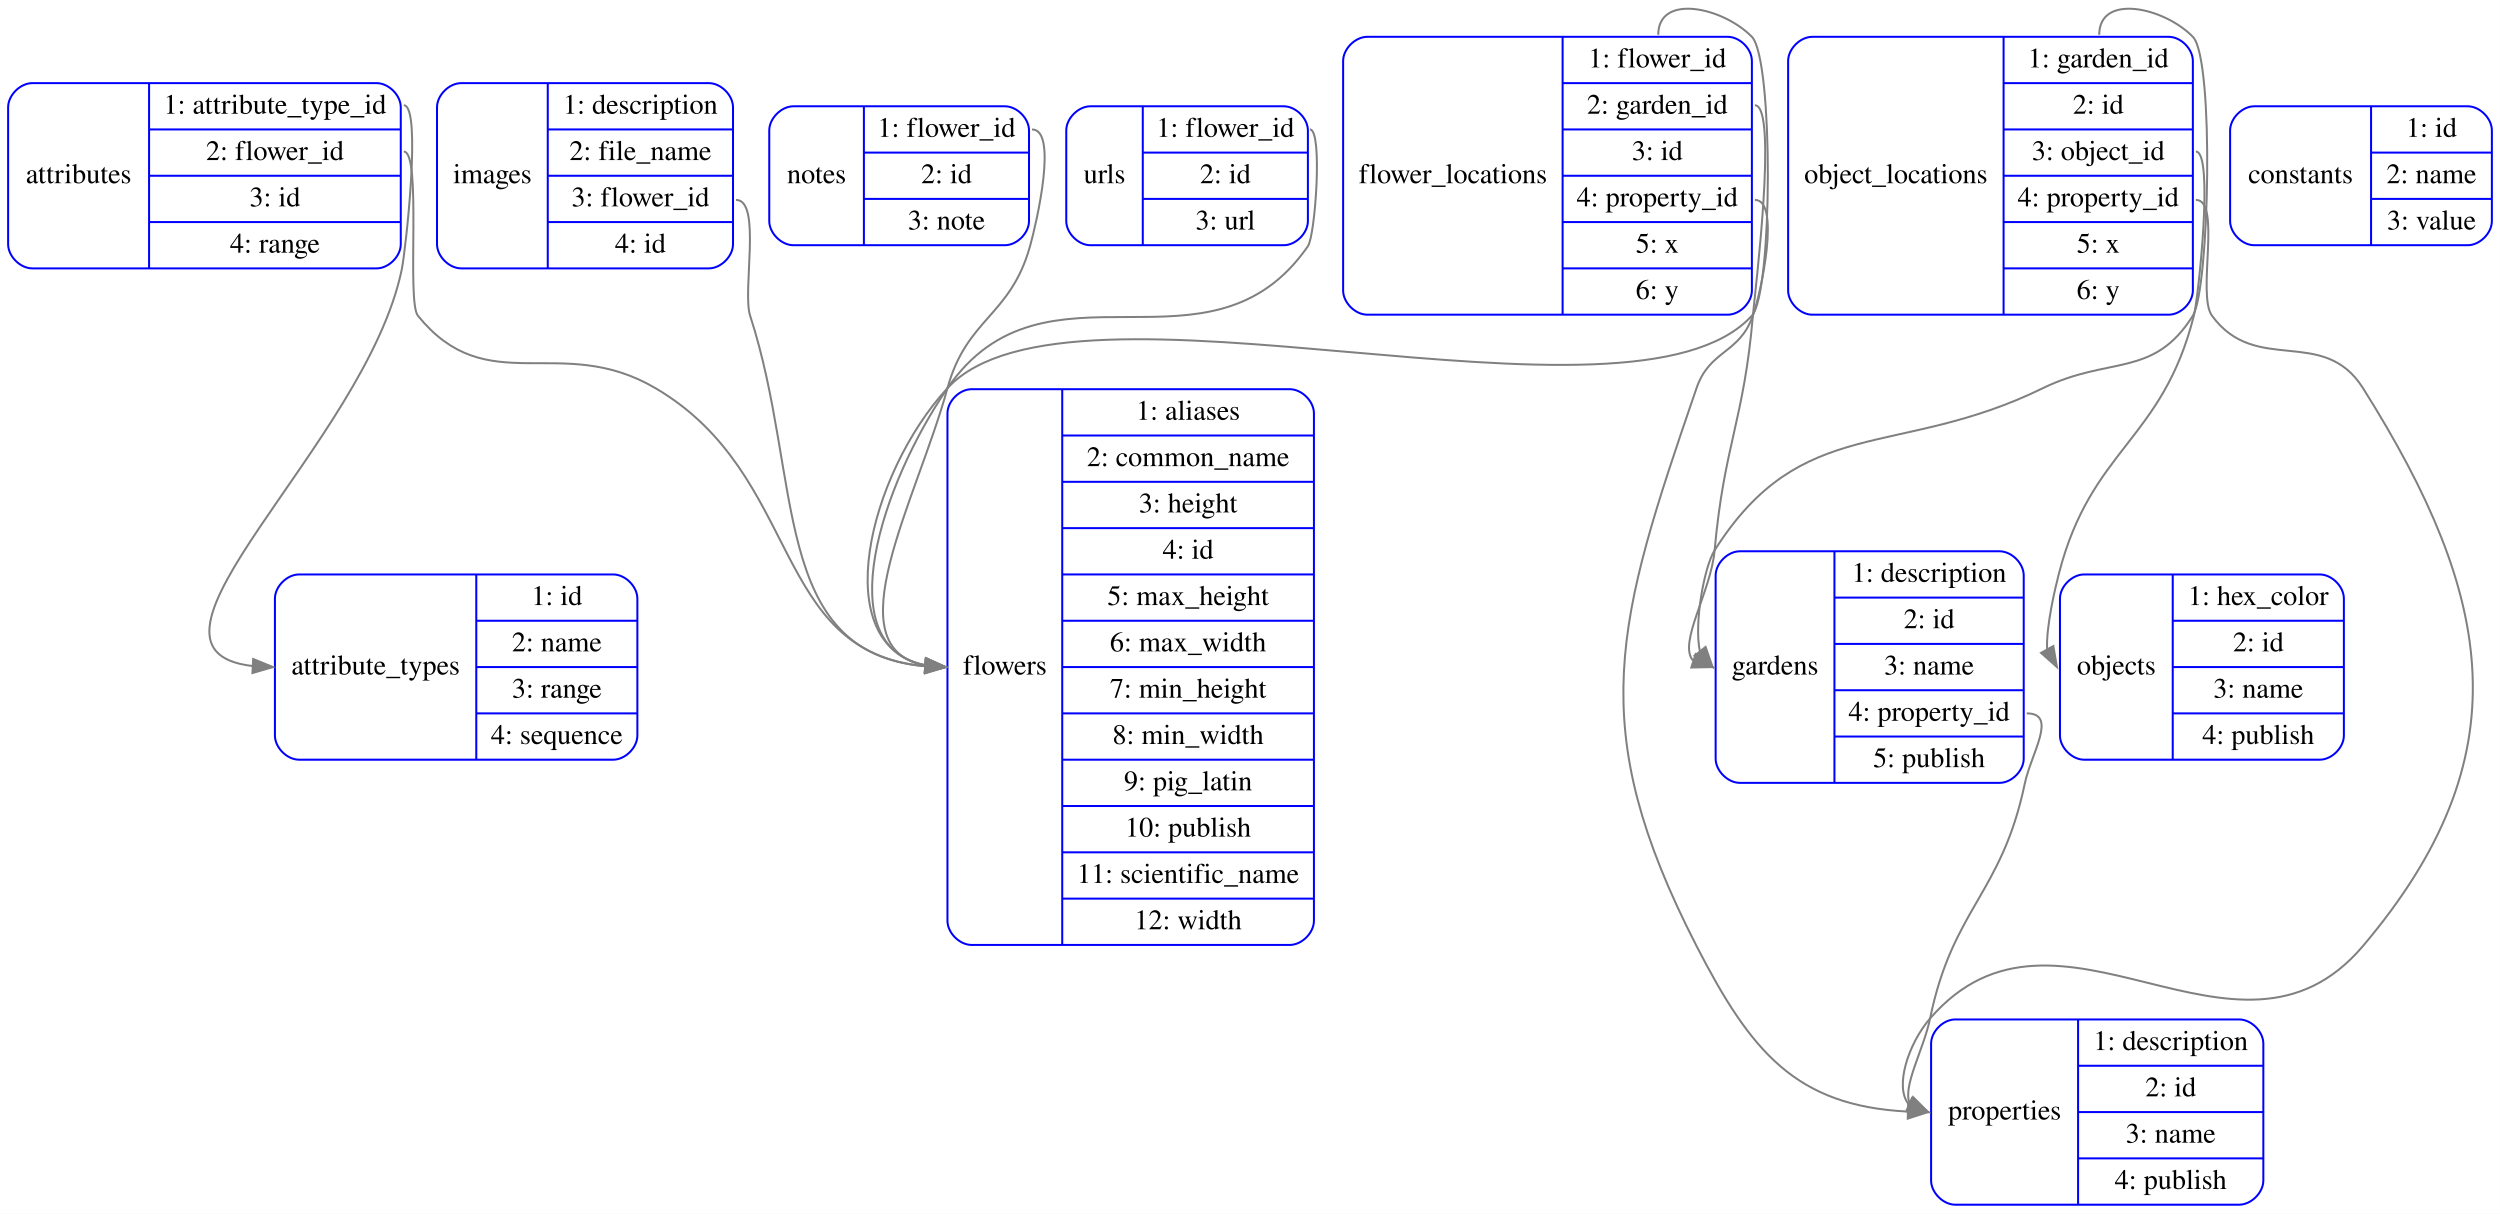
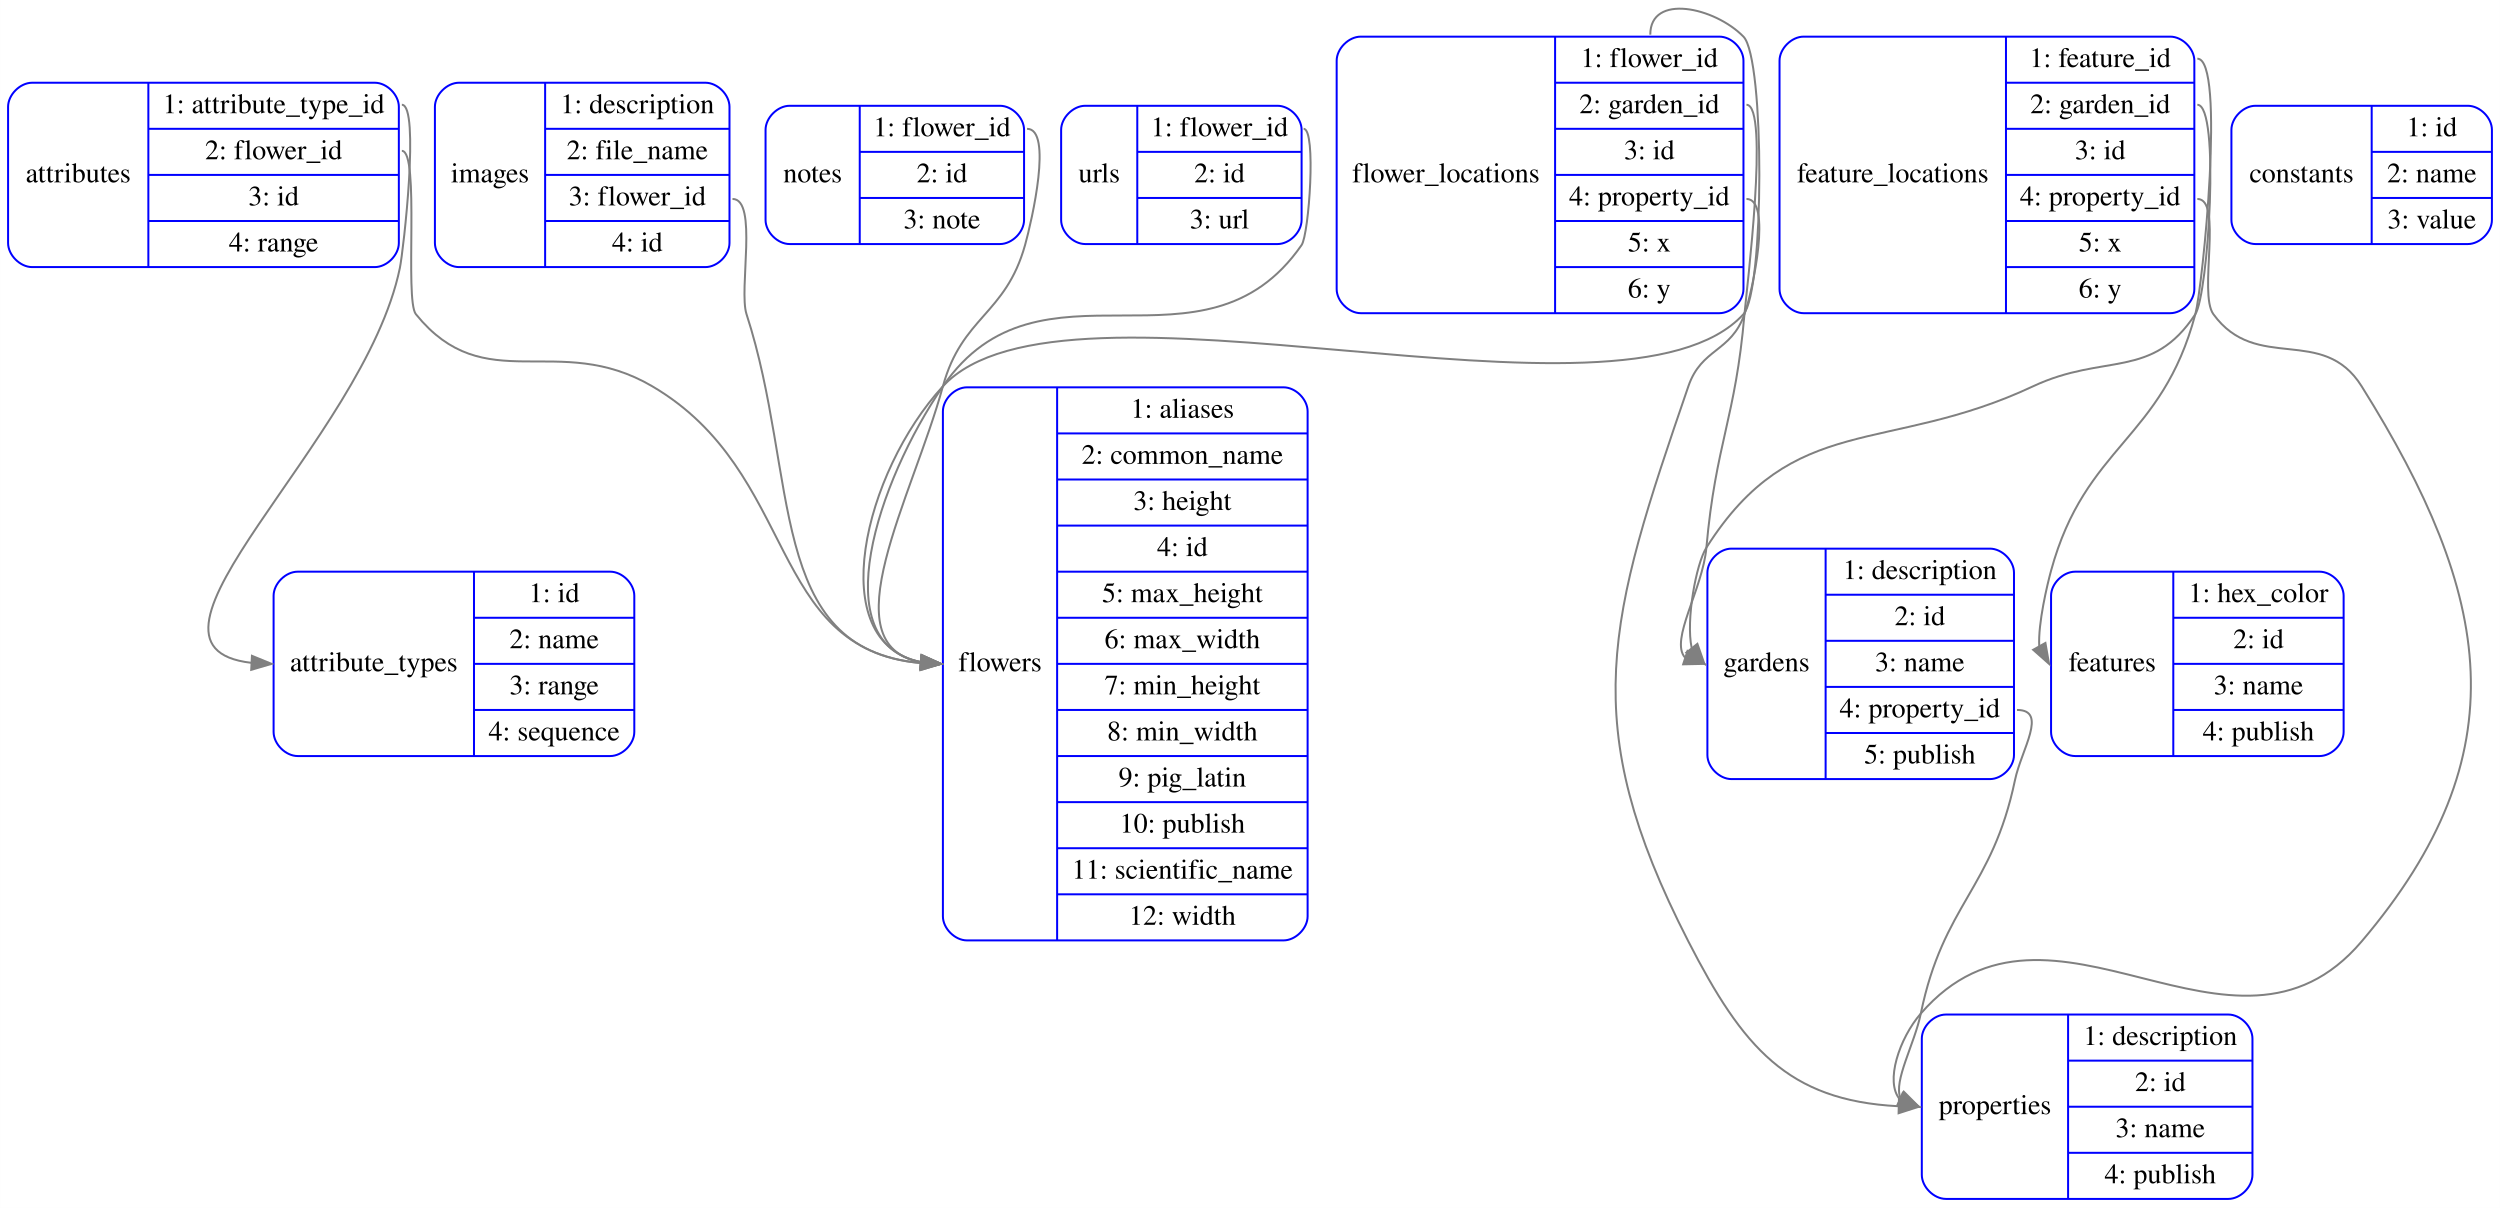
- <svg xmlns="http://www.w3.org/2000/svg" width="1242pt" height="603pt" viewBox="0.00 0.00 1241.50 602.79">
+ <svg xmlns="http://www.w3.org/2000/svg" width="1248pt" height="603pt" viewBox="0.00 0.00 1247.50 602.79">
  <g id="graph0" class="graph" transform="scale(1 1) rotate(0) translate(4 598.785)">
-     <polygon fill="white" stroke="none" points="-4,4 -4,-598.785 1237.5,-598.785 1237.5,4 -4,4" />
+     <polygon fill="white" stroke="none" points="-4,4 -4,-598.785 1243.5,-598.785 1243.5,4 -4,4" />
    <g id="node1" class="node">
      <path fill="none" stroke="blue" d="M144.5,-221.5C144.5,-221.5 300.5,-221.5 300.5,-221.5 306.5,-221.5 312.5,-227.5 312.5,-233.5 312.5,-233.5 312.5,-301.5 312.5,-301.5 312.5,-307.5 306.5,-313.5 300.5,-313.5 300.5,-313.5 144.5,-313.5 144.5,-313.5 138.5,-313.5 132.5,-307.5 132.5,-301.5 132.5,-301.5 132.5,-233.5 132.5,-233.5 132.5,-227.5 138.5,-221.5 144.5,-221.5" />
      <text text-anchor="middle" x="182.5" y="-263.8" font-family="Times,serif" font-size="14.00">attribute_types</text>
      <polyline fill="none" stroke="blue" points="232.5,-221.5 232.5,-313.5 " />
      <text text-anchor="middle" x="272.5" y="-298.3" font-family="Times,serif" font-size="14.00">1: id</text>
      <polyline fill="none" stroke="blue" points="232.5,-290.5 312.5,-290.5 " />
      <text text-anchor="middle" x="272.5" y="-275.3" font-family="Times,serif" font-size="14.00">2: name</text>
      <polyline fill="none" stroke="blue" points="232.5,-267.5 312.5,-267.5 " />
      <text text-anchor="middle" x="272.5" y="-252.3" font-family="Times,serif" font-size="14.00">3: range</text>
      <polyline fill="none" stroke="blue" points="232.5,-244.5 312.5,-244.5 " />
      <text text-anchor="middle" x="272.5" y="-229.3" font-family="Times,serif" font-size="14.00">4: sequence</text>
    </g>
    <g id="node2" class="node">
      <path fill="none" stroke="blue" d="M12,-465.5C12,-465.5 183,-465.5 183,-465.5 189,-465.5 195,-471.5 195,-477.5 195,-477.5 195,-545.5 195,-545.5 195,-551.5 189,-557.5 183,-557.5 183,-557.5 12,-557.5 12,-557.5 6,-557.5 0,-551.5 0,-545.5 0,-545.5 0,-477.5 0,-477.5 0,-471.5 6,-465.5 12,-465.5" />
      <text text-anchor="middle" x="35" y="-507.8" font-family="Times,serif" font-size="14.00">attributes</text>
      <polyline fill="none" stroke="blue" points="70,-465.5 70,-557.5 " />
      <text text-anchor="middle" x="132.5" y="-542.3" font-family="Times,serif" font-size="14.00">1: attribute_type_id</text>
      <polyline fill="none" stroke="blue" points="70,-534.5 195,-534.5 " />
      <text text-anchor="middle" x="132.5" y="-519.3" font-family="Times,serif" font-size="14.00">2: flower_id</text>
      <polyline fill="none" stroke="blue" points="70,-511.5 195,-511.5 " />
      <text text-anchor="middle" x="132.5" y="-496.3" font-family="Times,serif" font-size="14.00">3: id</text>
      <polyline fill="none" stroke="blue" points="70,-488.5 195,-488.5 " />
      <text text-anchor="middle" x="132.5" y="-473.3" font-family="Times,serif" font-size="14.00">4: range</text>
    </g>
    <g id="edge1" class="edge">
      <path fill="none" stroke="grey" d="M196.5,-546.5C205.556,-546.5 197.333,-473.869 195.5,-465 177.594,-378.344 50.316,-276.26 121.282,-268.032" />
      <polygon fill="grey" stroke="grey" points="121.696,-271.515 131.5,-267.5 121.331,-264.525 121.696,-271.515" />
    </g>
-     <g id="node5" class="node">
+     <g id="node7" class="node">
      <path fill="none" stroke="blue" d="M478.5,-129.5C478.5,-129.5 636.5,-129.5 636.5,-129.5 642.5,-129.5 648.5,-135.5 648.5,-141.5 648.5,-141.5 648.5,-393.5 648.5,-393.5 648.5,-399.5 642.5,-405.5 636.5,-405.5 636.5,-405.5 478.5,-405.5 478.5,-405.5 472.5,-405.5 466.5,-399.5 466.5,-393.5 466.5,-393.5 466.5,-141.5 466.5,-141.5 466.5,-135.5 472.5,-129.5 478.5,-129.5" />
      <text text-anchor="middle" x="495" y="-263.8" font-family="Times,serif" font-size="14.00">flowers</text>
      <polyline fill="none" stroke="blue" points="523.5,-129.5 523.5,-405.5 " />
      <text text-anchor="middle" x="586" y="-390.3" font-family="Times,serif" font-size="14.00">1: aliases</text>
      <polyline fill="none" stroke="blue" points="523.5,-382.5 648.5,-382.5 " />
      <text text-anchor="middle" x="586" y="-367.3" font-family="Times,serif" font-size="14.00">2: common_name</text>
      <polyline fill="none" stroke="blue" points="523.5,-359.5 648.5,-359.5 " />
      <text text-anchor="middle" x="586" y="-344.3" font-family="Times,serif" font-size="14.00">3: height</text>
      <polyline fill="none" stroke="blue" points="523.5,-336.5 648.5,-336.5 " />
      <text text-anchor="middle" x="586" y="-321.3" font-family="Times,serif" font-size="14.00">4: id</text>
      <polyline fill="none" stroke="blue" points="523.5,-313.5 648.5,-313.5 " />
      <text text-anchor="middle" x="586" y="-298.3" font-family="Times,serif" font-size="14.00">5: max_height</text>
      <polyline fill="none" stroke="blue" points="523.5,-290.5 648.5,-290.5 " />
      <text text-anchor="middle" x="586" y="-275.3" font-family="Times,serif" font-size="14.00">6: max_width</text>
      <polyline fill="none" stroke="blue" points="523.5,-267.5 648.5,-267.5 " />
      <text text-anchor="middle" x="586" y="-252.3" font-family="Times,serif" font-size="14.00">7: min_height</text>
      <polyline fill="none" stroke="blue" points="523.5,-244.5 648.5,-244.5 " />
      <text text-anchor="middle" x="586" y="-229.3" font-family="Times,serif" font-size="14.00">8: min_width</text>
      <polyline fill="none" stroke="blue" points="523.5,-221.5 648.5,-221.5 " />
      <text text-anchor="middle" x="586" y="-206.3" font-family="Times,serif" font-size="14.00">9: pig_latin</text>
      <polyline fill="none" stroke="blue" points="523.5,-198.5 648.5,-198.5 " />
      <text text-anchor="middle" x="586" y="-183.3" font-family="Times,serif" font-size="14.00">10: publish</text>
      <polyline fill="none" stroke="blue" points="523.5,-175.5 648.5,-175.5 " />
      <text text-anchor="middle" x="586" y="-160.3" font-family="Times,serif" font-size="14.00">11: scientific_name</text>
      <polyline fill="none" stroke="blue" points="523.5,-152.5 648.5,-152.5 " />
      <text text-anchor="middle" x="586" y="-137.3" font-family="Times,serif" font-size="14.00">12: width</text>
    </g>
-     <g id="edge2" class="edge">
+     <g id="edge3" class="edge">
      <path fill="none" stroke="grey" d="M196.5,-523.5C205.589,-523.5 197.784,-449.066 203.5,-442 237.985,-399.371 274.22,-433.767 321.5,-406 394.929,-362.876 378.29,-275.091 455.115,-267.962" />
      <polygon fill="grey" stroke="grey" points="455.666,-271.441 465.5,-267.5 455.354,-264.448 455.666,-271.441" />
    </g>
    <g id="node3" class="node">
-       <path fill="none" stroke="blue" d="M1115.5,-477C1115.5,-477 1221.5,-477 1221.5,-477 1227.5,-477 1233.5,-483 1233.5,-489 1233.5,-489 1233.5,-534 1233.5,-534 1233.5,-540 1227.5,-546 1221.5,-546 1221.5,-546 1115.5,-546 1115.5,-546 1109.5,-546 1103.5,-540 1103.5,-534 1103.5,-534 1103.5,-489 1103.5,-489 1103.5,-483 1109.5,-477 1115.5,-477" />
-       <text text-anchor="middle" x="1138.5" y="-507.8" font-family="Times,serif" font-size="14.00">constants</text>
-       <polyline fill="none" stroke="blue" points="1173.5,-477 1173.5,-546 " />
-       <text text-anchor="middle" x="1203.5" y="-530.8" font-family="Times,serif" font-size="14.00">1: id</text>
-       <polyline fill="none" stroke="blue" points="1173.5,-523 1233.5,-523 " />
-       <text text-anchor="middle" x="1203.5" y="-507.8" font-family="Times,serif" font-size="14.00">2: name</text>
-       <polyline fill="none" stroke="blue" points="1173.5,-500 1233.5,-500 " />
-       <text text-anchor="middle" x="1203.5" y="-484.8" font-family="Times,serif" font-size="14.00">3: value</text>
+       <path fill="none" stroke="blue" d="M1121.5,-477C1121.5,-477 1227.5,-477 1227.5,-477 1233.5,-477 1239.5,-483 1239.5,-489 1239.5,-489 1239.5,-534 1239.5,-534 1239.5,-540 1233.5,-546 1227.5,-546 1227.5,-546 1121.5,-546 1121.5,-546 1115.5,-546 1109.5,-540 1109.5,-534 1109.5,-534 1109.5,-489 1109.5,-489 1109.5,-483 1115.5,-477 1121.5,-477" />
+       <text text-anchor="middle" x="1144.5" y="-507.8" font-family="Times,serif" font-size="14.00">constants</text>
+       <polyline fill="none" stroke="blue" points="1179.5,-477 1179.5,-546 " />
+       <text text-anchor="middle" x="1209.5" y="-530.8" font-family="Times,serif" font-size="14.00">1: id</text>
+       <polyline fill="none" stroke="blue" points="1179.5,-523 1239.5,-523 " />
+       <text text-anchor="middle" x="1209.5" y="-507.8" font-family="Times,serif" font-size="14.00">2: name</text>
+       <polyline fill="none" stroke="blue" points="1179.5,-500 1239.5,-500 " />
+       <text text-anchor="middle" x="1209.5" y="-484.8" font-family="Times,serif" font-size="14.00">3: value</text>
    </g>
    <g id="node4" class="node">
+       <path fill="none" stroke="blue" d="M896,-442.5C896,-442.5 1079,-442.5 1079,-442.5 1085,-442.5 1091,-448.5 1091,-454.5 1091,-454.5 1091,-568.5 1091,-568.5 1091,-574.5 1085,-580.5 1079,-580.5 1079,-580.5 896,-580.5 896,-580.5 890,-580.5 884,-574.5 884,-568.5 884,-568.5 884,-454.5 884,-454.5 884,-448.5 890,-442.5 896,-442.5" />
+       <text text-anchor="middle" x="940.5" y="-507.8" font-family="Times,serif" font-size="14.00">feature_locations</text>
+       <polyline fill="none" stroke="blue" points="997,-442.5 997,-580.5 " />
+       <text text-anchor="middle" x="1044" y="-565.3" font-family="Times,serif" font-size="14.00">1: feature_id</text>
+       <polyline fill="none" stroke="blue" points="997,-557.5 1091,-557.5 " />
+       <text text-anchor="middle" x="1044" y="-542.3" font-family="Times,serif" font-size="14.00">2: garden_id</text>
+       <polyline fill="none" stroke="blue" points="997,-534.5 1091,-534.5 " />
+       <text text-anchor="middle" x="1044" y="-519.3" font-family="Times,serif" font-size="14.00">3: id</text>
+       <polyline fill="none" stroke="blue" points="997,-511.5 1091,-511.5 " />
+       <text text-anchor="middle" x="1044" y="-496.3" font-family="Times,serif" font-size="14.00">4: property_id</text>
+       <polyline fill="none" stroke="blue" points="997,-488.5 1091,-488.5 " />
+       <text text-anchor="middle" x="1044" y="-473.3" font-family="Times,serif" font-size="14.00">5: x</text>
+       <polyline fill="none" stroke="blue" points="997,-465.5 1091,-465.5 " />
+       <text text-anchor="middle" x="1044" y="-450.3" font-family="Times,serif" font-size="14.00">6: y</text>
+     </g>
+     <g id="node5" class="node">
+       <path fill="none" stroke="blue" d="M1031.5,-221.5C1031.5,-221.5 1153.5,-221.5 1153.5,-221.5 1159.5,-221.5 1165.5,-227.5 1165.5,-233.5 1165.5,-233.5 1165.5,-301.5 1165.5,-301.5 1165.5,-307.5 1159.5,-313.5 1153.5,-313.5 1153.5,-313.5 1031.5,-313.5 1031.5,-313.5 1025.5,-313.5 1019.5,-307.5 1019.5,-301.5 1019.5,-301.5 1019.5,-233.5 1019.5,-233.5 1019.5,-227.5 1025.5,-221.5 1031.5,-221.5" />
+       <text text-anchor="middle" x="1050" y="-263.8" font-family="Times,serif" font-size="14.00">features</text>
+       <polyline fill="none" stroke="blue" points="1080.5,-221.5 1080.5,-313.5 " />
+       <text text-anchor="middle" x="1123" y="-298.3" font-family="Times,serif" font-size="14.00">1: hex_color</text>
+       <polyline fill="none" stroke="blue" points="1080.5,-290.5 1165.5,-290.5 " />
+       <text text-anchor="middle" x="1123" y="-275.3" font-family="Times,serif" font-size="14.00">2: id</text>
+       <polyline fill="none" stroke="blue" points="1080.5,-267.5 1165.5,-267.5 " />
+       <text text-anchor="middle" x="1123" y="-252.3" font-family="Times,serif" font-size="14.00">3: name</text>
+       <polyline fill="none" stroke="blue" points="1080.5,-244.5 1165.5,-244.5 " />
+       <text text-anchor="middle" x="1123" y="-229.3" font-family="Times,serif" font-size="14.00">4: publish</text>
+     </g>
+     <g id="edge2" class="edge">
+       <path fill="none" stroke="grey" d="M1092.5,-569.5C1106.67,-569.5 1095.14,-455.691 1091.5,-442 1074.71,-378.924 1036.72,-376.959 1019.5,-314 1017.63,-307.146 1012.97,-287.738 1013.6,-276.277" />
+       <polygon fill="grey" stroke="grey" points="1016.68,-277.938 1018.5,-267.5 1010.57,-274.527 1016.68,-277.938" />
+     </g>
+     <g id="node8" class="node">
+       <path fill="none" stroke="blue" d="M860,-210C860,-210 989,-210 989,-210 995,-210 1001,-216 1001,-222 1001,-222 1001,-313 1001,-313 1001,-319 995,-325 989,-325 989,-325 860,-325 860,-325 854,-325 848,-319 848,-313 848,-313 848,-222 848,-222 848,-216 854,-210 860,-210" />
+       <text text-anchor="middle" x="877.5" y="-263.8" font-family="Times,serif" font-size="14.00">gardens</text>
+       <polyline fill="none" stroke="blue" points="907,-210 907,-325 " />
+       <text text-anchor="middle" x="954" y="-309.8" font-family="Times,serif" font-size="14.00">1: description</text>
+       <polyline fill="none" stroke="blue" points="907,-302 1001,-302 " />
+       <text text-anchor="middle" x="954" y="-286.8" font-family="Times,serif" font-size="14.00">2: id</text>
+       <polyline fill="none" stroke="blue" points="907,-279 1001,-279 " />
+       <text text-anchor="middle" x="954" y="-263.8" font-family="Times,serif" font-size="14.00">3: name</text>
+       <polyline fill="none" stroke="blue" points="907,-256 1001,-256 " />
+       <text text-anchor="middle" x="954" y="-240.8" font-family="Times,serif" font-size="14.00">4: property_id</text>
+       <polyline fill="none" stroke="blue" points="907,-233 1001,-233 " />
+       <text text-anchor="middle" x="954" y="-217.8" font-family="Times,serif" font-size="14.00">5: publish</text>
+     </g>
+     <g id="edge8" class="edge">
+       <path fill="none" stroke="grey" d="M1092.5,-546.5C1104.11,-546.5 1097.87,-451.706 1091.5,-442 1069.88,-409.07 1046.17,-422.726 1010.5,-406 937.346,-371.697 890.737,-393.756 847.5,-325.5 842.38,-317.418 837.208,-289.384 840.152,-275.466" />
+       <polygon fill="grey" stroke="grey" points="843.005,-277.502 846.5,-267.5 837.531,-273.139 843.005,-277.502" />
+     </g>
+     <g id="node11" class="node">
+       <path fill="none" stroke="blue" d="M967,-0.5C967,-0.5 1108,-0.5 1108,-0.5 1114,-0.5 1120,-6.5 1120,-12.5 1120,-12.5 1120,-80.5 1120,-80.5 1120,-86.5 1114,-92.5 1108,-92.5 1108,-92.5 967,-92.5 967,-92.5 961,-92.5 955,-86.5 955,-80.5 955,-80.5 955,-12.5 955,-12.5 955,-6.5 961,-0.5 967,-0.5" />
+       <text text-anchor="middle" x="991.5" y="-42.8" font-family="Times,serif" font-size="14.00">properties</text>
+       <polyline fill="none" stroke="blue" points="1028,-0.5 1028,-92.5 " />
+       <text text-anchor="middle" x="1074" y="-77.3" font-family="Times,serif" font-size="14.00">1: description</text>
+       <polyline fill="none" stroke="blue" points="1028,-69.5 1120,-69.5 " />
+       <text text-anchor="middle" x="1074" y="-54.3" font-family="Times,serif" font-size="14.00">2: id</text>
+       <polyline fill="none" stroke="blue" points="1028,-46.5 1120,-46.5 " />
+       <text text-anchor="middle" x="1074" y="-31.3" font-family="Times,serif" font-size="14.00">3: name</text>
+       <polyline fill="none" stroke="blue" points="1028,-23.5 1120,-23.5 " />
+       <text text-anchor="middle" x="1074" y="-8.3" font-family="Times,serif" font-size="14.00">4: publish</text>
+     </g>
+     <g id="edge10" class="edge">
+       <path fill="none" stroke="grey" d="M1092.5,-499.5C1105.4,-499.5 1092.92,-452.438 1100.5,-442 1121.99,-412.407 1155.1,-437.007 1174.5,-406 1239.79,-301.629 1254.21,-222.819 1174.5,-129 1110.35,-53.496 1019.46,-167.81 954.5,-93 943.806,-80.684 936.495,-58.852 944.043,-50.19" />
+       <polygon fill="grey" stroke="grey" points="945.456,-53.396 953.5,-46.5 942.912,-46.874 945.456,-53.396" />
+     </g>
+     <g id="node6" class="node">
      <path fill="none" stroke="blue" d="M675,-442.5C675,-442.5 854,-442.5 854,-442.5 860,-442.5 866,-448.5 866,-454.5 866,-454.5 866,-568.5 866,-568.5 866,-574.5 860,-580.5 854,-580.5 854,-580.5 675,-580.5 675,-580.5 669,-580.5 663,-574.5 663,-568.5 663,-568.5 663,-454.5 663,-454.5 663,-448.5 669,-442.5 675,-442.5" />
      <text text-anchor="middle" x="717.5" y="-507.8" font-family="Times,serif" font-size="14.00">flower_locations</text>
      <polyline fill="none" stroke="blue" points="772,-442.5 772,-580.5 " />
      <text text-anchor="middle" x="819" y="-565.3" font-family="Times,serif" font-size="14.00">1: flower_id</text>
      <polyline fill="none" stroke="blue" points="772,-557.5 866,-557.5 " />
      <text text-anchor="middle" x="819" y="-542.3" font-family="Times,serif" font-size="14.00">2: garden_id</text>
      <polyline fill="none" stroke="blue" points="772,-534.5 866,-534.5 " />
      <text text-anchor="middle" x="819" y="-519.3" font-family="Times,serif" font-size="14.00">3: id</text>
      <polyline fill="none" stroke="blue" points="772,-511.5 866,-511.5 " />
      <text text-anchor="middle" x="819" y="-496.3" font-family="Times,serif" font-size="14.00">4: property_id</text>
      <polyline fill="none" stroke="blue" points="772,-488.5 866,-488.5 " />
      <text text-anchor="middle" x="819" y="-473.3" font-family="Times,serif" font-size="14.00">5: x</text>
      <polyline fill="none" stroke="blue" points="772,-465.5 866,-465.5 " />
      <text text-anchor="middle" x="819" y="-450.3" font-family="Times,serif" font-size="14.00">6: y</text>
    </g>
-     <g id="edge3" class="edge">
+     <g id="edge4" class="edge">
      <path fill="none" stroke="grey" d="M819.5,-581.5C819.5,-602.171 851.541,-595.273 866,-580.5 876.764,-569.502 876.382,-453.359 866,-442 805.865,-376.203 526.872,-471.58 466.5,-406 427.251,-363.365 406.459,-278.259 455.516,-268.432" />
      <polygon fill="grey" stroke="grey" points="455.868,-271.914 465.5,-267.5 455.218,-264.944 455.868,-271.914" />
    </g>
-     <g id="node6" class="node">
-       <path fill="none" stroke="blue" d="M860,-210C860,-210 989,-210 989,-210 995,-210 1001,-216 1001,-222 1001,-222 1001,-313 1001,-313 1001,-319 995,-325 989,-325 989,-325 860,-325 860,-325 854,-325 848,-319 848,-313 848,-313 848,-222 848,-222 848,-216 854,-210 860,-210" />
-       <text text-anchor="middle" x="877.5" y="-263.8" font-family="Times,serif" font-size="14.00">gardens</text>
-       <polyline fill="none" stroke="blue" points="907,-210 907,-325 " />
-       <text text-anchor="middle" x="954" y="-309.8" font-family="Times,serif" font-size="14.00">1: description</text>
-       <polyline fill="none" stroke="blue" points="907,-302 1001,-302 " />
-       <text text-anchor="middle" x="954" y="-286.8" font-family="Times,serif" font-size="14.00">2: id</text>
-       <polyline fill="none" stroke="blue" points="907,-279 1001,-279 " />
-       <text text-anchor="middle" x="954" y="-263.8" font-family="Times,serif" font-size="14.00">3: name</text>
-       <polyline fill="none" stroke="blue" points="907,-256 1001,-256 " />
-       <text text-anchor="middle" x="954" y="-240.8" font-family="Times,serif" font-size="14.00">4: property_id</text>
-       <polyline fill="none" stroke="blue" points="907,-233 1001,-233 " />
-       <text text-anchor="middle" x="954" y="-217.8" font-family="Times,serif" font-size="14.00">5: publish</text>
-     </g>
-     <g id="edge7" class="edge">
+     <g id="edge9" class="edge">
      <path fill="none" stroke="grey" d="M867.5,-546.5C879.112,-546.5 867.493,-453.569 866.5,-442 862.014,-389.73 852.187,-377.752 847.5,-325.5 845.629,-304.636 829.118,-279.387 836.821,-270.652" />
      <polygon fill="grey" stroke="grey" points="838.075,-273.925 846.5,-267.5 835.908,-267.269 838.075,-273.925" />
    </g>
-     <g id="node11" class="node">
-       <path fill="none" stroke="blue" d="M967,-0.5C967,-0.5 1108,-0.5 1108,-0.5 1114,-0.5 1120,-6.5 1120,-12.5 1120,-12.5 1120,-80.5 1120,-80.5 1120,-86.5 1114,-92.5 1108,-92.5 1108,-92.5 967,-92.5 967,-92.5 961,-92.5 955,-86.5 955,-80.5 955,-80.5 955,-12.5 955,-12.5 955,-6.5 961,-0.5 967,-0.5" />
-       <text text-anchor="middle" x="991.5" y="-42.8" font-family="Times,serif" font-size="14.00">properties</text>
-       <polyline fill="none" stroke="blue" points="1028,-0.5 1028,-92.5 " />
-       <text text-anchor="middle" x="1074" y="-77.3" font-family="Times,serif" font-size="14.00">1: description</text>
-       <polyline fill="none" stroke="blue" points="1028,-69.5 1120,-69.5 " />
-       <text text-anchor="middle" x="1074" y="-54.3" font-family="Times,serif" font-size="14.00">2: id</text>
-       <polyline fill="none" stroke="blue" points="1028,-46.5 1120,-46.5 " />
-       <text text-anchor="middle" x="1074" y="-31.3" font-family="Times,serif" font-size="14.00">3: name</text>
-       <polyline fill="none" stroke="blue" points="1028,-23.5 1120,-23.5 " />
-       <text text-anchor="middle" x="1074" y="-8.3" font-family="Times,serif" font-size="14.00">4: publish</text>
-     </g>
-     <g id="edge10" class="edge">
+     <g id="edge11" class="edge">
      <path fill="none" stroke="grey" d="M867.5,-499.5C880.28,-499.5 870.752,-454.051 866.5,-442 859.755,-422.885 845.078,-425.173 838.5,-406 798.546,-289.552 782.279,-238.524 838.5,-129 865.599,-76.209 887.932,-49.601 943.184,-46.756" />
      <polygon fill="grey" stroke="grey" points="943.59,-50.247 953.5,-46.5 943.416,-43.249 943.59,-50.247" />
    </g>
-     <g id="edge11" class="edge">
+     <g id="edge12" class="edge">
      <path fill="none" stroke="grey" d="M1002.5,-244.5C1018.06,-244.5 1004.68,-224.733 1001.5,-209.5 990.079,-154.848 965.728,-147.692 954.5,-93 951.382,-77.813 940.751,-59.25 944.351,-50.918" />
      <polygon fill="grey" stroke="grey" points="946.017,-54 953.5,-46.5 942.973,-47.697 946.017,-54" />
    </g>
-     <g id="node7" class="node">
+     <g id="node9" class="node">
      <path fill="none" stroke="blue" d="M225,-465.5C225,-465.5 348,-465.5 348,-465.5 354,-465.5 360,-471.5 360,-477.5 360,-477.5 360,-545.5 360,-545.5 360,-551.5 354,-557.5 348,-557.5 348,-557.5 225,-557.5 225,-557.5 219,-557.5 213,-551.5 213,-545.5 213,-545.5 213,-477.5 213,-477.5 213,-471.5 219,-465.5 225,-465.5" />
      <text text-anchor="middle" x="240.5" y="-507.8" font-family="Times,serif" font-size="14.00">images</text>
      <polyline fill="none" stroke="blue" points="268,-465.5 268,-557.5 " />
      <text text-anchor="middle" x="314" y="-542.3" font-family="Times,serif" font-size="14.00">1: description</text>
      <polyline fill="none" stroke="blue" points="268,-534.5 360,-534.5 " />
      <text text-anchor="middle" x="314" y="-519.3" font-family="Times,serif" font-size="14.00">2: file_name</text>
      <polyline fill="none" stroke="blue" points="268,-511.5 360,-511.5 " />
      <text text-anchor="middle" x="314" y="-496.3" font-family="Times,serif" font-size="14.00">3: flower_id</text>
      <polyline fill="none" stroke="blue" points="268,-488.5 360,-488.5 " />
      <text text-anchor="middle" x="314" y="-473.3" font-family="Times,serif" font-size="14.00">4: id</text>
    </g>
-     <g id="edge4" class="edge">
+     <g id="edge5" class="edge">
      <path fill="none" stroke="grey" d="M361.5,-499.5C374.372,-499.5 364.521,-454.242 368.5,-442 394.802,-361.074 378.261,-274.882 455.116,-267.948" />
      <polygon fill="grey" stroke="grey" points="455.66,-271.428 465.5,-267.5 455.358,-264.435 455.66,-271.428" />
    </g>
-     <g id="node8" class="node">
+     <g id="node10" class="node">
      <path fill="none" stroke="blue" d="M390,-477C390,-477 495,-477 495,-477 501,-477 507,-483 507,-489 507,-489 507,-534 507,-534 507,-540 501,-546 495,-546 495,-546 390,-546 390,-546 384,-546 378,-540 378,-534 378,-534 378,-489 378,-489 378,-483 384,-477 390,-477" />
      <text text-anchor="middle" x="401.5" y="-507.8" font-family="Times,serif" font-size="14.00">notes</text>
      <polyline fill="none" stroke="blue" points="425,-477 425,-546 " />
      <text text-anchor="middle" x="466" y="-530.8" font-family="Times,serif" font-size="14.00">1: flower_id</text>
      <polyline fill="none" stroke="blue" points="425,-523 507,-523 " />
      <text text-anchor="middle" x="466" y="-507.8" font-family="Times,serif" font-size="14.00">2: id</text>
      <polyline fill="none" stroke="blue" points="425,-500 507,-500 " />
      <text text-anchor="middle" x="466" y="-484.8" font-family="Times,serif" font-size="14.00">3: note</text>
    </g>
-     <g id="edge5" class="edge">
+     <g id="edge6" class="edge">
      <path fill="none" stroke="grey" d="M508.5,-534.5C521.391,-534.5 510.963,-488.917 507.5,-476.5 497.762,-441.586 476.063,-440.963 466.5,-406 451.243,-350.219 409.441,-277.009 455.474,-268.348" />
      <polygon fill="grey" stroke="grey" points="455.831,-271.831 465.5,-267.5 455.24,-264.856 455.831,-271.831" />
-     </g>
-     <g id="node9" class="node">
-       <path fill="none" stroke="blue" d="M896,-442.5C896,-442.5 1073,-442.5 1073,-442.5 1079,-442.5 1085,-448.5 1085,-454.5 1085,-454.5 1085,-568.5 1085,-568.5 1085,-574.5 1079,-580.5 1073,-580.5 1073,-580.5 896,-580.5 896,-580.5 890,-580.5 884,-574.5 884,-568.5 884,-568.5 884,-454.5 884,-454.5 884,-448.5 890,-442.5 896,-442.5" />
-       <text text-anchor="middle" x="937.5" y="-507.8" font-family="Times,serif" font-size="14.00">object_locations</text>
-       <polyline fill="none" stroke="blue" points="991,-442.5 991,-580.5 " />
-       <text text-anchor="middle" x="1038" y="-565.3" font-family="Times,serif" font-size="14.00">1: garden_id</text>
-       <polyline fill="none" stroke="blue" points="991,-557.5 1085,-557.5 " />
-       <text text-anchor="middle" x="1038" y="-542.3" font-family="Times,serif" font-size="14.00">2: id</text>
-       <polyline fill="none" stroke="blue" points="991,-534.5 1085,-534.5 " />
-       <text text-anchor="middle" x="1038" y="-519.3" font-family="Times,serif" font-size="14.00">3: object_id</text>
-       <polyline fill="none" stroke="blue" points="991,-511.5 1085,-511.5 " />
-       <text text-anchor="middle" x="1038" y="-496.3" font-family="Times,serif" font-size="14.00">4: property_id</text>
-       <polyline fill="none" stroke="blue" points="991,-488.5 1085,-488.5 " />
-       <text text-anchor="middle" x="1038" y="-473.3" font-family="Times,serif" font-size="14.00">5: x</text>
-       <polyline fill="none" stroke="blue" points="991,-465.5 1085,-465.5 " />
-       <text text-anchor="middle" x="1038" y="-450.3" font-family="Times,serif" font-size="14.00">6: y</text>
-     </g>
-     <g id="edge8" class="edge">
-       <path fill="none" stroke="grey" d="M1038.5,-581.5C1038.5,-602.171 1070.54,-595.273 1085,-580.5 1095.76,-569.502 1093.18,-455.036 1085,-442 1065.46,-410.849 1043.54,-422.142 1010.5,-406 937.903,-370.534 890.737,-393.756 847.5,-325.5 842.38,-317.418 837.208,-289.384 840.152,-275.466" />
-       <polygon fill="grey" stroke="grey" points="843.005,-277.502 846.5,-267.5 837.531,-273.139 843.005,-277.502" />
-     </g>
-     <g id="node10" class="node">
-       <path fill="none" stroke="blue" d="M1031,-221.5C1031,-221.5 1148,-221.5 1148,-221.5 1154,-221.5 1160,-227.5 1160,-233.5 1160,-233.5 1160,-301.5 1160,-301.5 1160,-307.5 1154,-313.5 1148,-313.5 1148,-313.5 1031,-313.5 1031,-313.5 1025,-313.5 1019,-307.5 1019,-301.5 1019,-301.5 1019,-233.5 1019,-233.5 1019,-227.5 1025,-221.5 1031,-221.5" />
-       <text text-anchor="middle" x="1047" y="-263.8" font-family="Times,serif" font-size="14.00">objects</text>
-       <polyline fill="none" stroke="blue" points="1075,-221.5 1075,-313.5 " />
-       <text text-anchor="middle" x="1117.5" y="-298.3" font-family="Times,serif" font-size="14.00">1: hex_color</text>
-       <polyline fill="none" stroke="blue" points="1075,-290.5 1160,-290.5 " />
-       <text text-anchor="middle" x="1117.5" y="-275.3" font-family="Times,serif" font-size="14.00">2: id</text>
-       <polyline fill="none" stroke="blue" points="1075,-267.5 1160,-267.5 " />
-       <text text-anchor="middle" x="1117.5" y="-252.3" font-family="Times,serif" font-size="14.00">3: name</text>
-       <polyline fill="none" stroke="blue" points="1075,-244.5 1160,-244.5 " />
-       <text text-anchor="middle" x="1117.5" y="-229.3" font-family="Times,serif" font-size="14.00">4: publish</text>
-     </g>
-     <g id="edge9" class="edge">
-       <path fill="none" stroke="grey" d="M1086.5,-523.5C1095.56,-523.5 1087.72,-450.781 1085.5,-442 1069.79,-379.742 1034.5,-376.185 1018.5,-314 1016.73,-307.118 1012.04,-287.72 1012.63,-276.269" />
-       <polygon fill="grey" stroke="grey" points="1015.71,-277.942 1017.5,-267.5 1009.59,-274.545 1015.71,-277.942" />
-     </g>
-     <g id="edge12" class="edge">
-       <path fill="none" stroke="grey" d="M1086.5,-499.5C1099.4,-499.5 1086.89,-452.418 1094.5,-442 1116.31,-412.14 1149.81,-437.295 1169.5,-406 1235.07,-301.801 1249.04,-222.966 1169.5,-129 1106.9,-55.051 1017.89,-166.272 954.5,-93 943.828,-80.664 936.505,-58.844 944.046,-50.188" />
-       <polygon fill="grey" stroke="grey" points="945.455,-53.395 953.5,-46.5 942.912,-46.873 945.455,-53.395" />
    </g>
    <g id="node12" class="node">
      <path fill="none" stroke="blue" d="M537.5,-477C537.5,-477 633.5,-477 633.5,-477 639.5,-477 645.5,-483 645.5,-489 645.5,-489 645.5,-534 645.5,-534 645.5,-540 639.5,-546 633.5,-546 633.5,-546 537.5,-546 537.5,-546 531.5,-546 525.5,-540 525.5,-534 525.5,-534 525.5,-489 525.5,-489 525.5,-483 531.5,-477 537.5,-477" />
      <text text-anchor="middle" x="544.5" y="-507.8" font-family="Times,serif" font-size="14.00">urls</text>
      <polyline fill="none" stroke="blue" points="563.5,-477 563.5,-546 " />
      <text text-anchor="middle" x="604.5" y="-530.8" font-family="Times,serif" font-size="14.00">1: flower_id</text>
      <polyline fill="none" stroke="blue" points="563.5,-523 645.5,-523 " />
      <text text-anchor="middle" x="604.5" y="-507.8" font-family="Times,serif" font-size="14.00">2: id</text>
      <polyline fill="none" stroke="blue" points="563.5,-500 645.5,-500 " />
      <text text-anchor="middle" x="604.5" y="-484.8" font-family="Times,serif" font-size="14.00">3: url</text>
    </g>
-     <g id="edge6" class="edge">
+     <g id="edge7" class="edge">
      <path fill="none" stroke="grey" d="M646.5,-534.5C652.945,-534.5 649.173,-481.796 645.5,-476.5 596.769,-406.242 514.878,-476.501 466.5,-406 433.779,-358.317 407.327,-277.99 455.282,-268.437" />
      <polygon fill="grey" stroke="grey" points="455.862,-271.899 465.5,-267.5 455.222,-264.928 455.862,-271.899" />
    </g>
  </g>
</svg>
